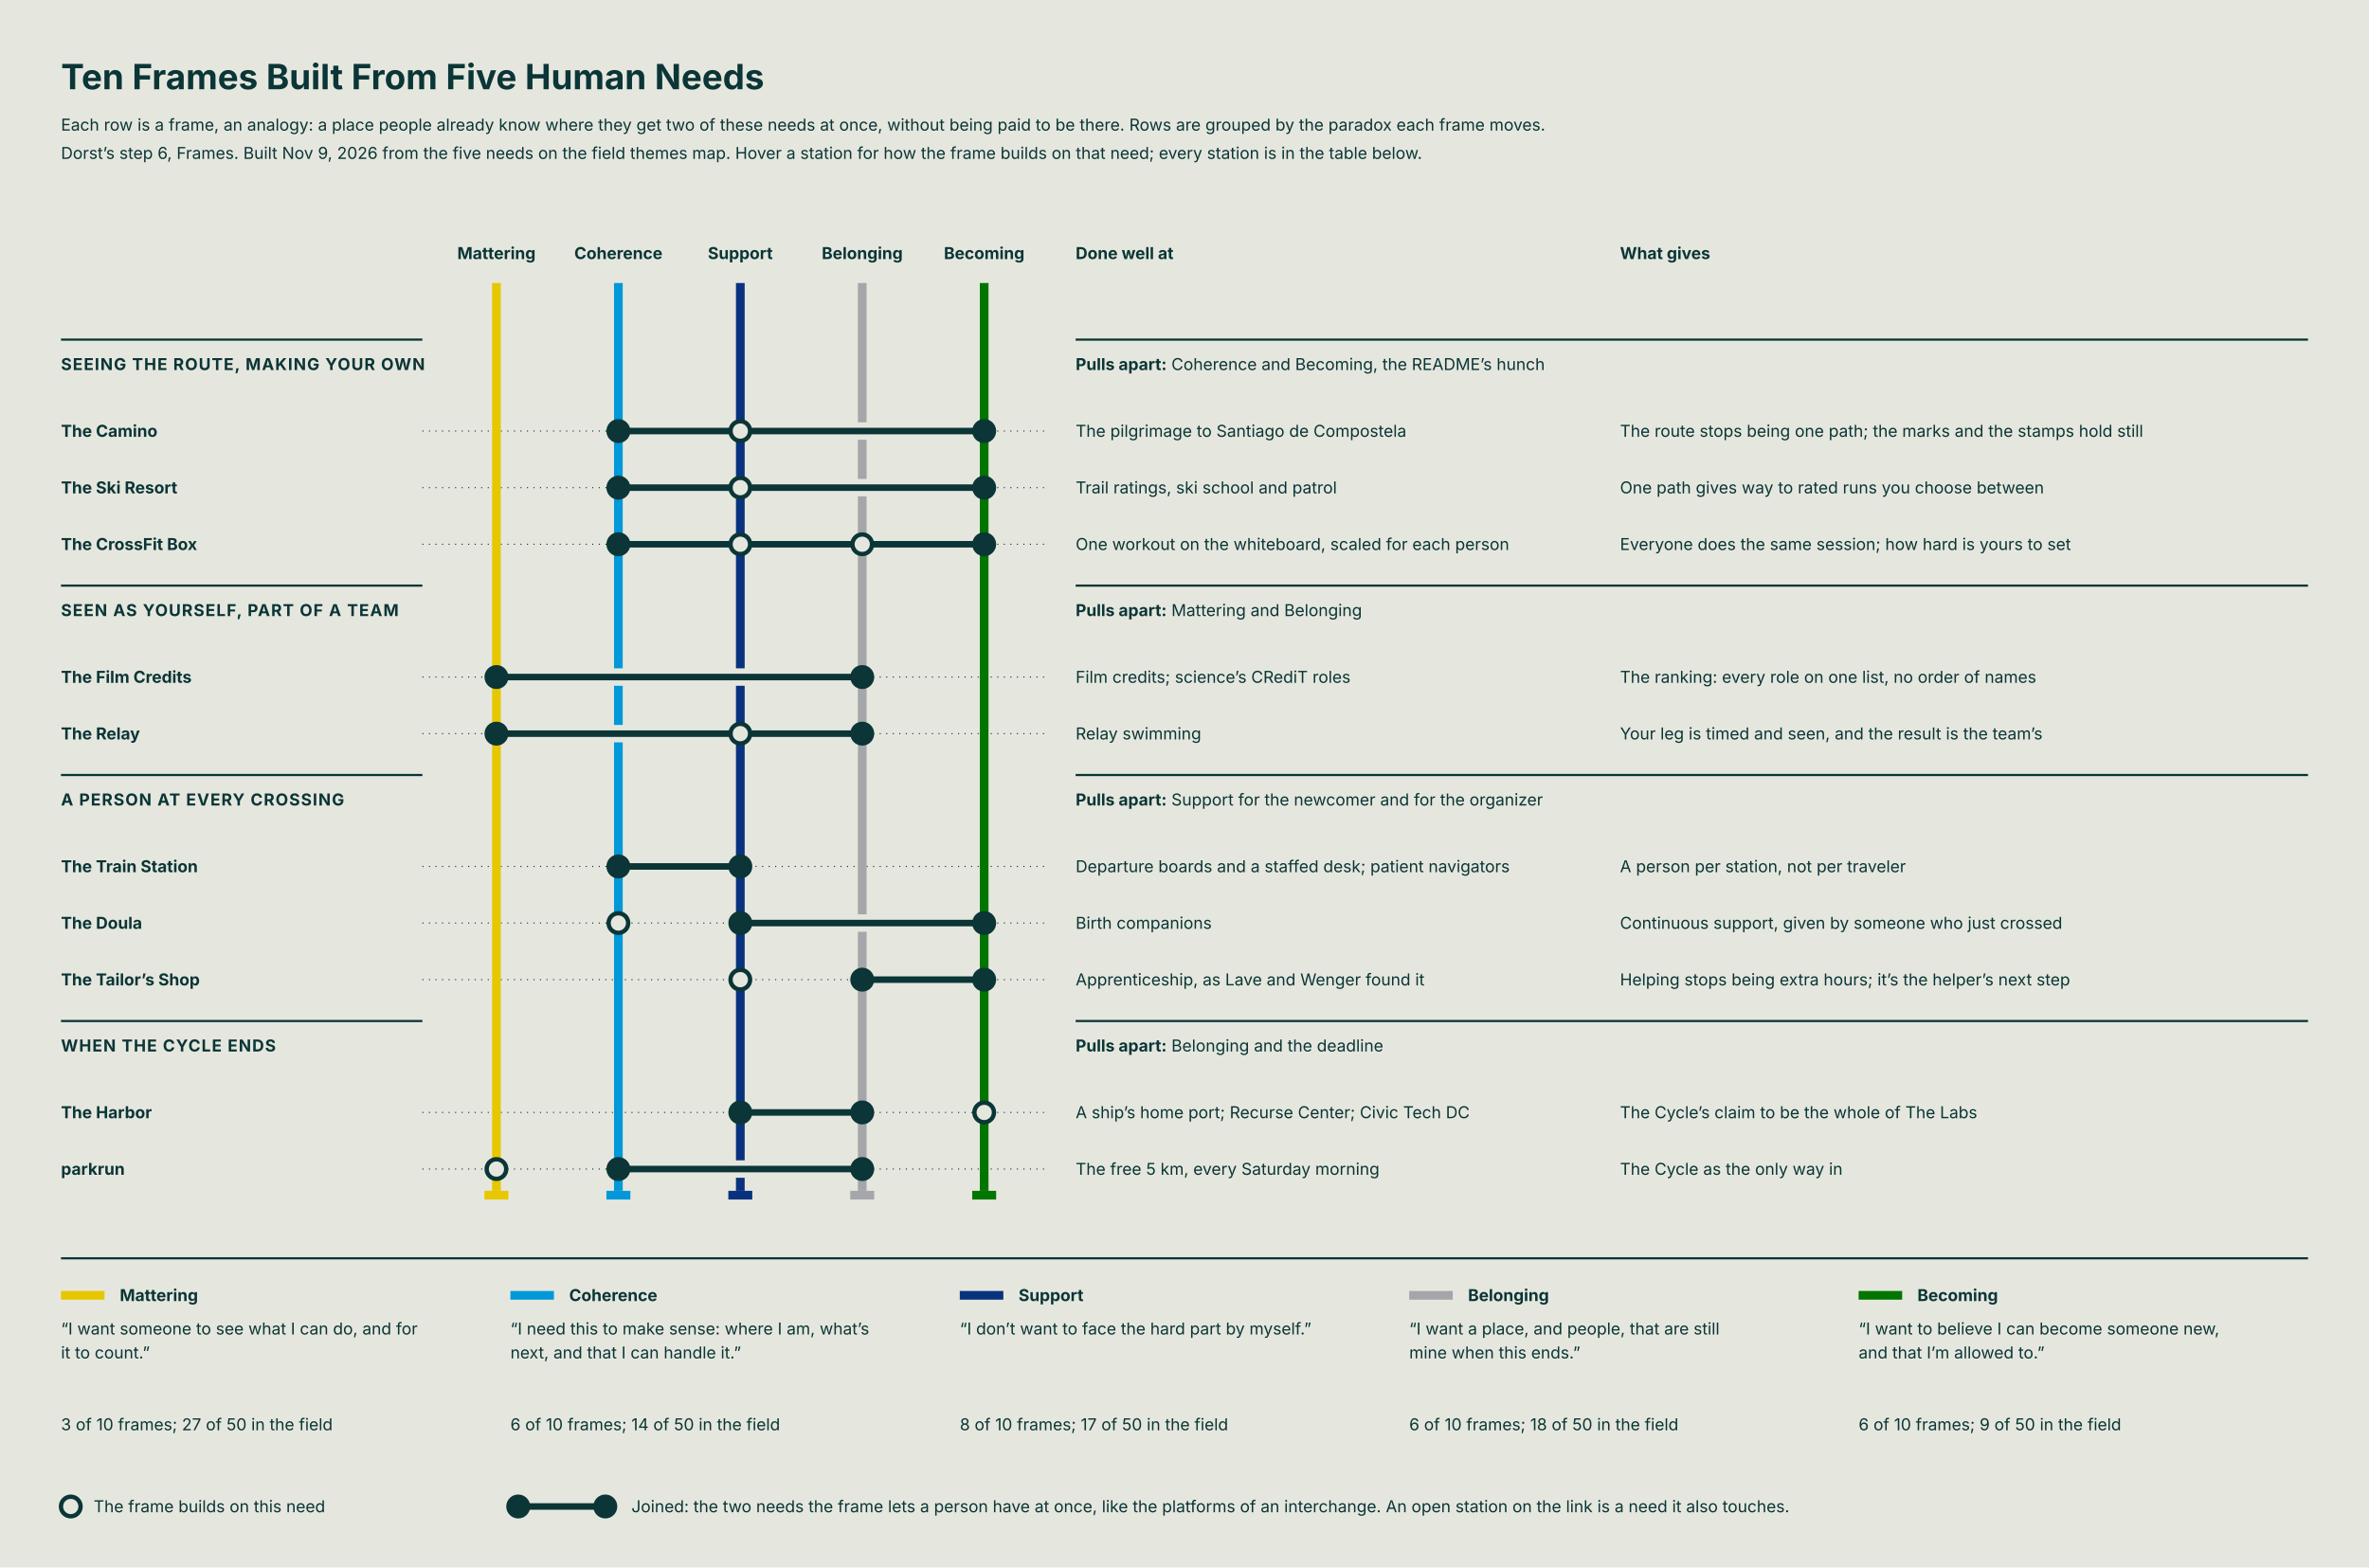
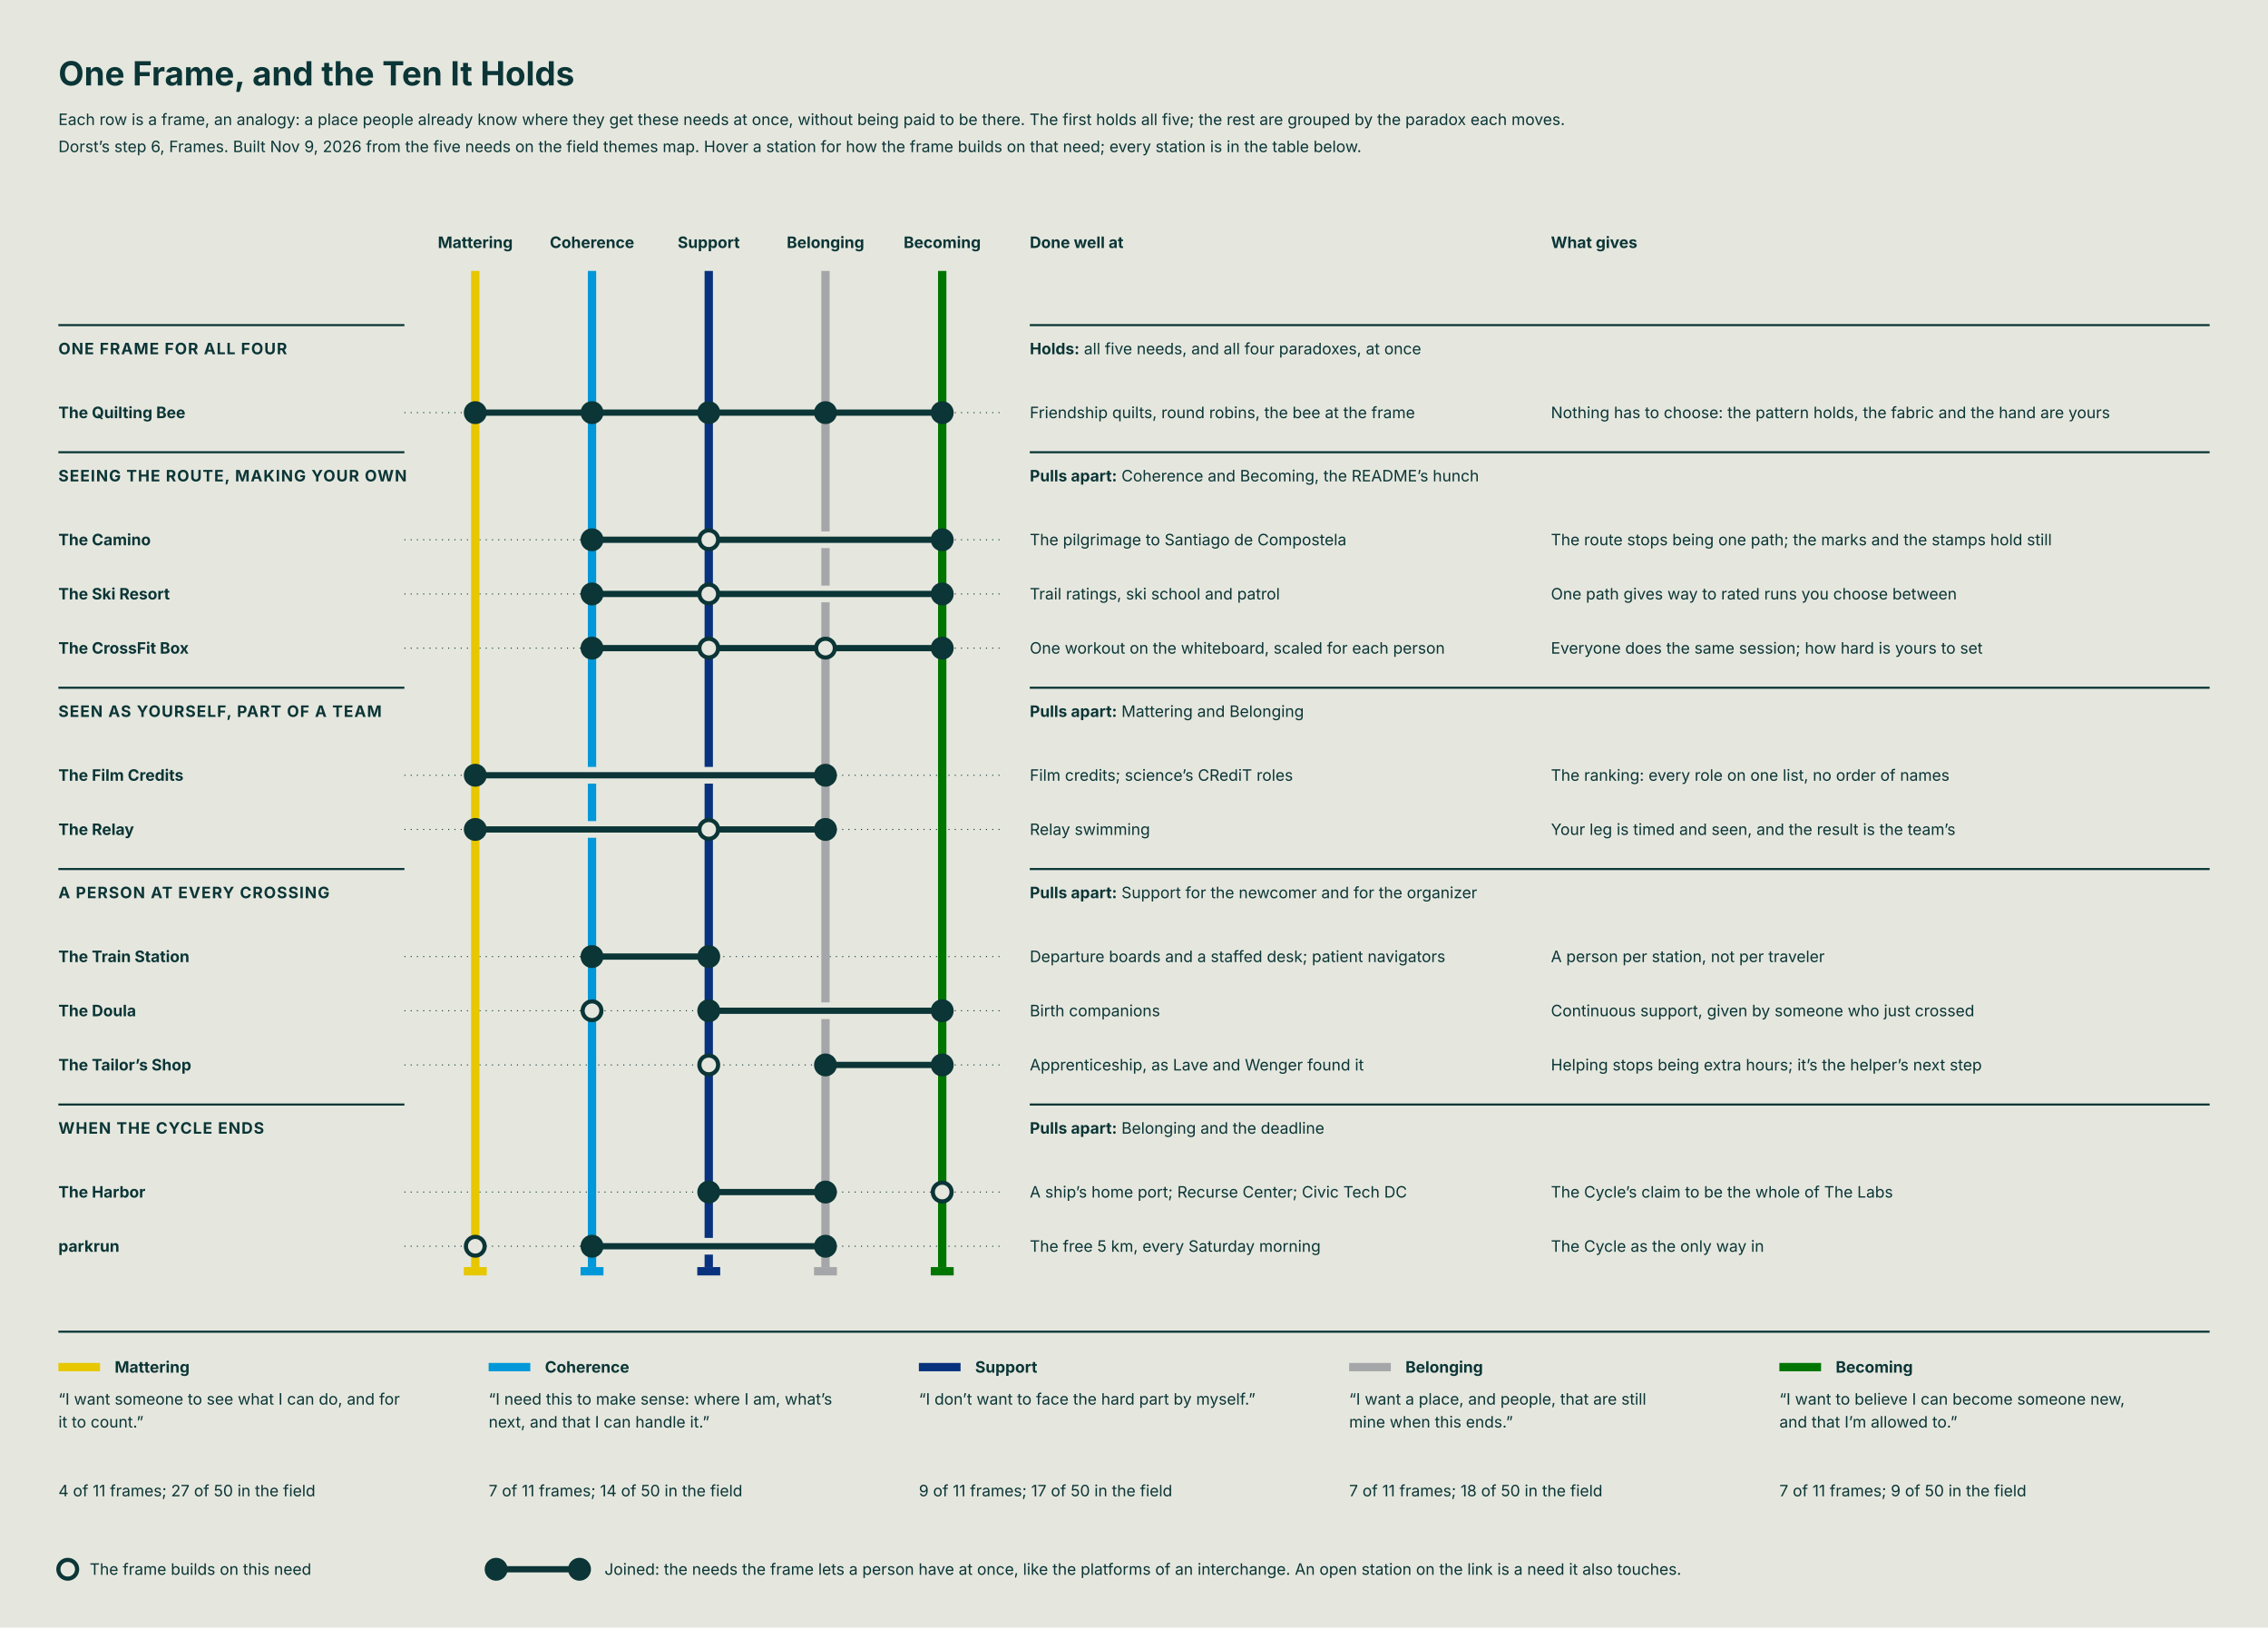
- <svg xmlns="http://www.w3.org/2000/svg" class="fmap" viewBox="0 0 2176 1440" role="img" aria-label="10 frames drawn on the five need lines, grouped by the paradox each one moves. A station marks a need the frame builds on; joined stations are the two needs it lets a person have at once. The table below lists every station." font-family="Inter, system-ui, sans-serif">
-   <rect width="2176" height="1440" fill="#e5e7de" />
-   <text x="56" y="82" font-size="32" font-weight="700" fill="#0b3536">Ten Frames Built From Five Human Needs</text>
-   <text x="56" y="120" font-size="15.118" fill="#0b3536">Each row is a frame, an analogy: a place people already know where they get two of these needs at once, without being paid to be there. Rows are grouped by the paradox each frame moves.</text>
+ <svg xmlns="http://www.w3.org/2000/svg" class="fmap" viewBox="0 0 2176 1562" role="img" aria-label="11 frames drawn on the five need lines: one that holds all five needs, then ten grouped by the paradox each one moves. A station marks a need the frame builds on; joined stations are the needs it lets a person have at once. The table below lists every station." font-family="Inter, system-ui, sans-serif">
+   <rect width="2176" height="1562" fill="#e5e7de" />
+   <text x="56" y="82" font-size="32" font-weight="700" fill="#0b3536">One Frame, and the Ten It Holds</text>
+   <text x="56" y="120" font-size="15.118" fill="#0b3536">Each row is a frame, an analogy: a place people already know where they get these needs at once, without being paid to be there. The first holds all five; the rest are grouped by the paradox each moves.</text>
  <text x="56" y="146" font-size="15.118" fill="#0b3536">Dorst’s step 6, Frames. Built Nov 9, 2026 from the five needs on the field themes map. Hover a station for how the frame builds on that need; every station is in the table below.</text>
  <text x="456" y="238" text-anchor="middle" font-size="15.118" font-weight="700" fill="#0b3536">Mattering</text>
  <text x="568" y="238" text-anchor="middle" font-size="15.118" font-weight="700" fill="#0b3536">Coherence</text>
  <text x="680" y="238" text-anchor="middle" font-size="15.118" font-weight="700" fill="#0b3536">Support</text>
  <text x="792" y="238" text-anchor="middle" font-size="15.118" font-weight="700" fill="#0b3536">Belonging</text>
  <text x="904" y="238" text-anchor="middle" font-size="15.118" font-weight="700" fill="#0b3536">Becoming</text>
  <text x="988" y="238" font-size="15.118" font-weight="700" fill="#0b3536">Done well at</text>
  <text x="1488" y="238" font-size="15.118" font-weight="700" fill="#0b3536">What gives</text>
  <line x1="388" y1="396.0" x2="964" y2="396.0" stroke="#0b3536" stroke-width="1" stroke-dasharray="1 5" />
-   <line x1="388" y1="448.0" x2="964" y2="448.0" stroke="#0b3536" stroke-width="1" stroke-dasharray="1 5" />
-   <line x1="388" y1="500.0" x2="964" y2="500.0" stroke="#0b3536" stroke-width="1" stroke-dasharray="1 5" />
+   <line x1="388" y1="518.0" x2="964" y2="518.0" stroke="#0b3536" stroke-width="1" stroke-dasharray="1 5" />
+   <line x1="388" y1="570.0" x2="964" y2="570.0" stroke="#0b3536" stroke-width="1" stroke-dasharray="1 5" />
  <line x1="388" y1="622.0" x2="964" y2="622.0" stroke="#0b3536" stroke-width="1" stroke-dasharray="1 5" />
-   <line x1="388" y1="674.0" x2="964" y2="674.0" stroke="#0b3536" stroke-width="1" stroke-dasharray="1 5" />
+   <line x1="388" y1="744.0" x2="964" y2="744.0" stroke="#0b3536" stroke-width="1" stroke-dasharray="1 5" />
  <line x1="388" y1="796.0" x2="964" y2="796.0" stroke="#0b3536" stroke-width="1" stroke-dasharray="1 5" />
-   <line x1="388" y1="848.0" x2="964" y2="848.0" stroke="#0b3536" stroke-width="1" stroke-dasharray="1 5" />
-   <line x1="388" y1="900.0" x2="964" y2="900.0" stroke="#0b3536" stroke-width="1" stroke-dasharray="1 5" />
+   <line x1="388" y1="918.0" x2="964" y2="918.0" stroke="#0b3536" stroke-width="1" stroke-dasharray="1 5" />
+   <line x1="388" y1="970.0" x2="964" y2="970.0" stroke="#0b3536" stroke-width="1" stroke-dasharray="1 5" />
  <line x1="388" y1="1022.0" x2="964" y2="1022.0" stroke="#0b3536" stroke-width="1" stroke-dasharray="1 5" />
-   <line x1="388" y1="1074.0" x2="964" y2="1074.0" stroke="#0b3536" stroke-width="1" stroke-dasharray="1 5" />
-   <line x1="456" y1="260" x2="456" y2="1094" stroke="#e6c700" stroke-width="8" stroke-linecap="butt" />
-   <rect x="445" y="1094" width="22" height="8" fill="#e6c700" />
-   <line x1="568" y1="260" x2="568" y2="1094" stroke="#0098d8" stroke-width="8" stroke-linecap="butt" />
-   <rect x="557" y="1094" width="22" height="8" fill="#0098d8" />
-   <line x1="680" y1="260" x2="680" y2="1094" stroke="#08327d" stroke-width="8" stroke-linecap="butt" />
-   <rect x="669" y="1094" width="22" height="8" fill="#08327d" />
-   <line x1="792" y1="260" x2="792" y2="1094" stroke="#a5a6a9" stroke-width="8" stroke-linecap="butt" />
-   <rect x="781" y="1094" width="22" height="8" fill="#a5a6a9" />
-   <line x1="904" y1="260" x2="904" y2="1094" stroke="#007500" stroke-width="8" stroke-linecap="butt" />
-   <rect x="893" y="1094" width="22" height="8" fill="#007500" />
+   <line x1="388" y1="1144.0" x2="964" y2="1144.0" stroke="#0b3536" stroke-width="1" stroke-dasharray="1 5" />
+   <line x1="388" y1="1196.0" x2="964" y2="1196.0" stroke="#0b3536" stroke-width="1" stroke-dasharray="1 5" />
+   <line x1="456" y1="260" x2="456" y2="1216" stroke="#e6c700" stroke-width="8" stroke-linecap="butt" />
+   <rect x="445" y="1216" width="22" height="8" fill="#e6c700" />
+   <line x1="568" y1="260" x2="568" y2="1216" stroke="#0098d8" stroke-width="8" stroke-linecap="butt" />
+   <rect x="557" y="1216" width="22" height="8" fill="#0098d8" />
+   <line x1="680" y1="260" x2="680" y2="1216" stroke="#08327d" stroke-width="8" stroke-linecap="butt" />
+   <rect x="669" y="1216" width="22" height="8" fill="#08327d" />
+   <line x1="792" y1="260" x2="792" y2="1216" stroke="#a5a6a9" stroke-width="8" stroke-linecap="butt" />
+   <rect x="781" y="1216" width="22" height="8" fill="#a5a6a9" />
+   <line x1="904" y1="260" x2="904" y2="1216" stroke="#007500" stroke-width="8" stroke-linecap="butt" />
+   <rect x="893" y="1216" width="22" height="8" fill="#007500" />
  <line x1="56" y1="312" x2="388" y2="312" stroke="#0b3536" stroke-width="2" />
  <line x1="988" y1="312" x2="2120" y2="312" stroke="#0b3536" stroke-width="2" />
-   <text x="56" y="340" font-size="15.118" font-weight="700" fill="#0b3536" letter-spacing=".06em">SEEING THE ROUTE, MAKING YOUR OWN</text>
+   <text x="56" y="340" font-size="15.118" font-weight="700" fill="#0b3536" letter-spacing=".06em">ONE FRAME FOR ALL FOUR</text>
  <text x="988" y="340" font-size="15.118" fill="#0b3536">
+     <tspan font-weight="700">Holds:</tspan> all five needs, and all four paradoxes, at once</text>
+   <line x1="56" y1="434" x2="388" y2="434" stroke="#0b3536" stroke-width="2" />
+   <line x1="988" y1="434" x2="2120" y2="434" stroke="#0b3536" stroke-width="2" />
+   <text x="56" y="462" font-size="15.118" font-weight="700" fill="#0b3536" letter-spacing=".06em">SEEING THE ROUTE, MAKING YOUR OWN</text>
+   <text x="988" y="462" font-size="15.118" fill="#0b3536">
    <tspan font-weight="700">Pulls apart:</tspan> Coherence and Becoming, the README’s hunch</text>
-   <line x1="56" y1="538" x2="388" y2="538" stroke="#0b3536" stroke-width="2" />
-   <line x1="988" y1="538" x2="2120" y2="538" stroke="#0b3536" stroke-width="2" />
-   <text x="56" y="566" font-size="15.118" font-weight="700" fill="#0b3536" letter-spacing=".06em">SEEN AS YOURSELF, PART OF A TEAM</text>
-   <text x="988" y="566" font-size="15.118" fill="#0b3536">
+   <line x1="56" y1="660" x2="388" y2="660" stroke="#0b3536" stroke-width="2" />
+   <line x1="988" y1="660" x2="2120" y2="660" stroke="#0b3536" stroke-width="2" />
+   <text x="56" y="688" font-size="15.118" font-weight="700" fill="#0b3536" letter-spacing=".06em">SEEN AS YOURSELF, PART OF A TEAM</text>
+   <text x="988" y="688" font-size="15.118" fill="#0b3536">
    <tspan font-weight="700">Pulls apart:</tspan> Mattering and Belonging</text>
-   <line x1="56" y1="712" x2="388" y2="712" stroke="#0b3536" stroke-width="2" />
-   <line x1="988" y1="712" x2="2120" y2="712" stroke="#0b3536" stroke-width="2" />
-   <text x="56" y="740" font-size="15.118" font-weight="700" fill="#0b3536" letter-spacing=".06em">A PERSON AT EVERY CROSSING</text>
-   <text x="988" y="740" font-size="15.118" fill="#0b3536">
+   <line x1="56" y1="834" x2="388" y2="834" stroke="#0b3536" stroke-width="2" />
+   <line x1="988" y1="834" x2="2120" y2="834" stroke="#0b3536" stroke-width="2" />
+   <text x="56" y="862" font-size="15.118" font-weight="700" fill="#0b3536" letter-spacing=".06em">A PERSON AT EVERY CROSSING</text>
+   <text x="988" y="862" font-size="15.118" fill="#0b3536">
    <tspan font-weight="700">Pulls apart:</tspan> Support for the newcomer and for the organizer</text>
-   <line x1="56" y1="938" x2="388" y2="938" stroke="#0b3536" stroke-width="2" />
-   <line x1="988" y1="938" x2="2120" y2="938" stroke="#0b3536" stroke-width="2" />
-   <text x="56" y="966" font-size="15.118" font-weight="700" fill="#0b3536" letter-spacing=".06em">WHEN THE CYCLE ENDS</text>
-   <text x="988" y="966" font-size="15.118" fill="#0b3536">
+   <line x1="56" y1="1060" x2="388" y2="1060" stroke="#0b3536" stroke-width="2" />
+   <line x1="988" y1="1060" x2="2120" y2="1060" stroke="#0b3536" stroke-width="2" />
+   <text x="56" y="1088" font-size="15.118" font-weight="700" fill="#0b3536" letter-spacing=".06em">WHEN THE CYCLE ENDS</text>
+   <text x="988" y="1088" font-size="15.118" fill="#0b3536">
    <tspan font-weight="700">Pulls apart:</tspan> Belonging and the deadline</text>
+   <a href="/blog/frames/#bee">
+     <text x="56" y="401.3" font-size="15.118" font-weight="700" fill="#0b3536">The Quilting Bee</text>
+   </a>
+   <line x1="456" y1="396.0" x2="904" y2="396.0" stroke="#e5e7de" stroke-width="16" />
+   <line x1="456" y1="396.0" x2="904" y2="396.0" stroke="#0b3536" stroke-width="6" />
+   <circle cx="456" cy="396.0" r="9" fill="#0b3536" stroke="#0b3536" stroke-width="4" />
+   <circle cx="568" cy="396.0" r="9" fill="#0b3536" stroke="#0b3536" stroke-width="4" />
+   <circle cx="680" cy="396.0" r="9" fill="#0b3536" stroke="#0b3536" stroke-width="4" />
+   <circle cx="792" cy="396.0" r="9" fill="#0b3536" stroke="#0b3536" stroke-width="4" />
+   <circle cx="904" cy="396.0" r="9" fill="#0b3536" stroke="#0b3536" stroke-width="4" />
+   <text x="988" y="401.3" font-size="15.118" fill="#0b3536">Friendship quilts, round robins, the bee at the frame</text>
+   <text x="1488" y="401.3" font-size="15.118" fill="#0b3536">Nothing has to choose: the pattern holds, the fabric and the hand are yours</text>
  <a href="/blog/frames/#camino">
-     <text x="56" y="401.3" font-size="15.118" font-weight="700" fill="#0b3536">The Camino</text>
-   </a>
-   <line x1="568" y1="396.0" x2="904" y2="396.0" stroke="#e5e7de" stroke-width="16" />
-   <line x1="568" y1="396.0" x2="904" y2="396.0" stroke="#0b3536" stroke-width="6" />
-   <circle cx="568" cy="396.0" r="9" fill="#0b3536" stroke="#0b3536" stroke-width="4" />
-   <circle cx="680" cy="396.0" r="9" fill="#e5e7de" stroke="#0b3536" stroke-width="4" />
-   <circle cx="904" cy="396.0" r="9" fill="#0b3536" stroke="#0b3536" stroke-width="4" />
-   <text x="988" y="401.3" font-size="15.118" fill="#0b3536">The pilgrimage to Santiago de Compostela</text>
-   <text x="1488" y="401.3" font-size="15.118" fill="#0b3536">The route stops being one path; the marks and the stamps hold still</text>
+     <text x="56" y="523.3" font-size="15.118" font-weight="700" fill="#0b3536">The Camino</text>
+   </a>
+   <line x1="568" y1="518.0" x2="904" y2="518.0" stroke="#e5e7de" stroke-width="16" />
+   <line x1="568" y1="518.0" x2="904" y2="518.0" stroke="#0b3536" stroke-width="6" />
+   <circle cx="568" cy="518.0" r="9" fill="#0b3536" stroke="#0b3536" stroke-width="4" />
+   <circle cx="680" cy="518.0" r="9" fill="#e5e7de" stroke="#0b3536" stroke-width="4" />
+   <circle cx="904" cy="518.0" r="9" fill="#0b3536" stroke="#0b3536" stroke-width="4" />
+   <text x="988" y="523.3" font-size="15.118" fill="#0b3536">The pilgrimage to Santiago de Compostela</text>
+   <text x="1488" y="523.3" font-size="15.118" fill="#0b3536">The route stops being one path; the marks and the stamps hold still</text>
  <a href="/blog/frames/#ski">
-     <text x="56" y="453.3" font-size="15.118" font-weight="700" fill="#0b3536">The Ski Resort</text>
-   </a>
-   <line x1="568" y1="448.0" x2="904" y2="448.0" stroke="#e5e7de" stroke-width="16" />
-   <line x1="568" y1="448.0" x2="904" y2="448.0" stroke="#0b3536" stroke-width="6" />
-   <circle cx="568" cy="448.0" r="9" fill="#0b3536" stroke="#0b3536" stroke-width="4" />
-   <circle cx="680" cy="448.0" r="9" fill="#e5e7de" stroke="#0b3536" stroke-width="4" />
-   <circle cx="904" cy="448.0" r="9" fill="#0b3536" stroke="#0b3536" stroke-width="4" />
-   <text x="988" y="453.3" font-size="15.118" fill="#0b3536">Trail ratings, ski school and patrol</text>
-   <text x="1488" y="453.3" font-size="15.118" fill="#0b3536">One path gives way to rated runs you choose between</text>
+     <text x="56" y="575.3" font-size="15.118" font-weight="700" fill="#0b3536">The Ski Resort</text>
+   </a>
+   <line x1="568" y1="570.0" x2="904" y2="570.0" stroke="#e5e7de" stroke-width="16" />
+   <line x1="568" y1="570.0" x2="904" y2="570.0" stroke="#0b3536" stroke-width="6" />
+   <circle cx="568" cy="570.0" r="9" fill="#0b3536" stroke="#0b3536" stroke-width="4" />
+   <circle cx="680" cy="570.0" r="9" fill="#e5e7de" stroke="#0b3536" stroke-width="4" />
+   <circle cx="904" cy="570.0" r="9" fill="#0b3536" stroke="#0b3536" stroke-width="4" />
+   <text x="988" y="575.3" font-size="15.118" fill="#0b3536">Trail ratings, ski school and patrol</text>
+   <text x="1488" y="575.3" font-size="15.118" fill="#0b3536">One path gives way to rated runs you choose between</text>
  <a href="/blog/frames/#crossfit">
-     <text x="56" y="505.3" font-size="15.118" font-weight="700" fill="#0b3536">The CrossFit Box</text>
-   </a>
-   <line x1="568" y1="500.0" x2="904" y2="500.0" stroke="#e5e7de" stroke-width="16" />
-   <line x1="568" y1="500.0" x2="904" y2="500.0" stroke="#0b3536" stroke-width="6" />
-   <circle cx="568" cy="500.0" r="9" fill="#0b3536" stroke="#0b3536" stroke-width="4" />
-   <circle cx="680" cy="500.0" r="9" fill="#e5e7de" stroke="#0b3536" stroke-width="4" />
-   <circle cx="792" cy="500.0" r="9" fill="#e5e7de" stroke="#0b3536" stroke-width="4" />
-   <circle cx="904" cy="500.0" r="9" fill="#0b3536" stroke="#0b3536" stroke-width="4" />
-   <text x="988" y="505.3" font-size="15.118" fill="#0b3536">One workout on the whiteboard, scaled for each person</text>
-   <text x="1488" y="505.3" font-size="15.118" fill="#0b3536">Everyone does the same session; how hard is yours to set</text>
+     <text x="56" y="627.3" font-size="15.118" font-weight="700" fill="#0b3536">The CrossFit Box</text>
+   </a>
+   <line x1="568" y1="622.0" x2="904" y2="622.0" stroke="#e5e7de" stroke-width="16" />
+   <line x1="568" y1="622.0" x2="904" y2="622.0" stroke="#0b3536" stroke-width="6" />
+   <circle cx="568" cy="622.0" r="9" fill="#0b3536" stroke="#0b3536" stroke-width="4" />
+   <circle cx="680" cy="622.0" r="9" fill="#e5e7de" stroke="#0b3536" stroke-width="4" />
+   <circle cx="792" cy="622.0" r="9" fill="#e5e7de" stroke="#0b3536" stroke-width="4" />
+   <circle cx="904" cy="622.0" r="9" fill="#0b3536" stroke="#0b3536" stroke-width="4" />
+   <text x="988" y="627.3" font-size="15.118" fill="#0b3536">One workout on the whiteboard, scaled for each person</text>
+   <text x="1488" y="627.3" font-size="15.118" fill="#0b3536">Everyone does the same session; how hard is yours to set</text>
  <a href="/blog/frames/#credits">
-     <text x="56" y="627.3" font-size="15.118" font-weight="700" fill="#0b3536">The Film Credits</text>
-   </a>
-   <line x1="456" y1="622.0" x2="792" y2="622.0" stroke="#e5e7de" stroke-width="16" />
-   <line x1="456" y1="622.0" x2="792" y2="622.0" stroke="#0b3536" stroke-width="6" />
-   <circle cx="456" cy="622.0" r="9" fill="#0b3536" stroke="#0b3536" stroke-width="4" />
-   <circle cx="792" cy="622.0" r="9" fill="#0b3536" stroke="#0b3536" stroke-width="4" />
-   <text x="988" y="627.3" font-size="15.118" fill="#0b3536">Film credits; science’s CRediT roles</text>
-   <text x="1488" y="627.3" font-size="15.118" fill="#0b3536">The ranking: every role on one list, no order of names</text>
+     <text x="56" y="749.3" font-size="15.118" font-weight="700" fill="#0b3536">The Film Credits</text>
+   </a>
+   <line x1="456" y1="744.0" x2="792" y2="744.0" stroke="#e5e7de" stroke-width="16" />
+   <line x1="456" y1="744.0" x2="792" y2="744.0" stroke="#0b3536" stroke-width="6" />
+   <circle cx="456" cy="744.0" r="9" fill="#0b3536" stroke="#0b3536" stroke-width="4" />
+   <circle cx="792" cy="744.0" r="9" fill="#0b3536" stroke="#0b3536" stroke-width="4" />
+   <text x="988" y="749.3" font-size="15.118" fill="#0b3536">Film credits; science’s CRediT roles</text>
+   <text x="1488" y="749.3" font-size="15.118" fill="#0b3536">The ranking: every role on one list, no order of names</text>
  <a href="/blog/frames/#relay">
-     <text x="56" y="679.3" font-size="15.118" font-weight="700" fill="#0b3536">The Relay</text>
-   </a>
-   <line x1="456" y1="674.0" x2="792" y2="674.0" stroke="#e5e7de" stroke-width="16" />
-   <line x1="456" y1="674.0" x2="792" y2="674.0" stroke="#0b3536" stroke-width="6" />
-   <circle cx="456" cy="674.0" r="9" fill="#0b3536" stroke="#0b3536" stroke-width="4" />
-   <circle cx="680" cy="674.0" r="9" fill="#e5e7de" stroke="#0b3536" stroke-width="4" />
-   <circle cx="792" cy="674.0" r="9" fill="#0b3536" stroke="#0b3536" stroke-width="4" />
-   <text x="988" y="679.3" font-size="15.118" fill="#0b3536">Relay swimming</text>
-   <text x="1488" y="679.3" font-size="15.118" fill="#0b3536">Your leg is timed and seen, and the result is the team’s</text>
+     <text x="56" y="801.3" font-size="15.118" font-weight="700" fill="#0b3536">The Relay</text>
+   </a>
+   <line x1="456" y1="796.0" x2="792" y2="796.0" stroke="#e5e7de" stroke-width="16" />
+   <line x1="456" y1="796.0" x2="792" y2="796.0" stroke="#0b3536" stroke-width="6" />
+   <circle cx="456" cy="796.0" r="9" fill="#0b3536" stroke="#0b3536" stroke-width="4" />
+   <circle cx="680" cy="796.0" r="9" fill="#e5e7de" stroke="#0b3536" stroke-width="4" />
+   <circle cx="792" cy="796.0" r="9" fill="#0b3536" stroke="#0b3536" stroke-width="4" />
+   <text x="988" y="801.3" font-size="15.118" fill="#0b3536">Relay swimming</text>
+   <text x="1488" y="801.3" font-size="15.118" fill="#0b3536">Your leg is timed and seen, and the result is the team’s</text>
  <a href="/blog/frames/#station">
-     <text x="56" y="801.3" font-size="15.118" font-weight="700" fill="#0b3536">The Train Station</text>
-   </a>
-   <line x1="568" y1="796.0" x2="680" y2="796.0" stroke="#e5e7de" stroke-width="16" />
-   <line x1="568" y1="796.0" x2="680" y2="796.0" stroke="#0b3536" stroke-width="6" />
-   <circle cx="568" cy="796.0" r="9" fill="#0b3536" stroke="#0b3536" stroke-width="4" />
-   <circle cx="680" cy="796.0" r="9" fill="#0b3536" stroke="#0b3536" stroke-width="4" />
-   <text x="988" y="801.3" font-size="15.118" fill="#0b3536">Departure boards and a staffed desk; patient navigators</text>
-   <text x="1488" y="801.3" font-size="15.118" fill="#0b3536">A person per station, not per traveler</text>
+     <text x="56" y="923.3" font-size="15.118" font-weight="700" fill="#0b3536">The Train Station</text>
+   </a>
+   <line x1="568" y1="918.0" x2="680" y2="918.0" stroke="#e5e7de" stroke-width="16" />
+   <line x1="568" y1="918.0" x2="680" y2="918.0" stroke="#0b3536" stroke-width="6" />
+   <circle cx="568" cy="918.0" r="9" fill="#0b3536" stroke="#0b3536" stroke-width="4" />
+   <circle cx="680" cy="918.0" r="9" fill="#0b3536" stroke="#0b3536" stroke-width="4" />
+   <text x="988" y="923.3" font-size="15.118" fill="#0b3536">Departure boards and a staffed desk; patient navigators</text>
+   <text x="1488" y="923.3" font-size="15.118" fill="#0b3536">A person per station, not per traveler</text>
  <a href="/blog/frames/#doula">
-     <text x="56" y="853.3" font-size="15.118" font-weight="700" fill="#0b3536">The Doula</text>
-   </a>
-   <line x1="680" y1="848.0" x2="904" y2="848.0" stroke="#e5e7de" stroke-width="16" />
-   <line x1="680" y1="848.0" x2="904" y2="848.0" stroke="#0b3536" stroke-width="6" />
-   <circle cx="568" cy="848.0" r="9" fill="#e5e7de" stroke="#0b3536" stroke-width="4" />
-   <circle cx="680" cy="848.0" r="9" fill="#0b3536" stroke="#0b3536" stroke-width="4" />
-   <circle cx="904" cy="848.0" r="9" fill="#0b3536" stroke="#0b3536" stroke-width="4" />
-   <text x="988" y="853.3" font-size="15.118" fill="#0b3536">Birth companions</text>
-   <text x="1488" y="853.3" font-size="15.118" fill="#0b3536">Continuous support, given by someone who just crossed</text>
+     <text x="56" y="975.3" font-size="15.118" font-weight="700" fill="#0b3536">The Doula</text>
+   </a>
+   <line x1="680" y1="970.0" x2="904" y2="970.0" stroke="#e5e7de" stroke-width="16" />
+   <line x1="680" y1="970.0" x2="904" y2="970.0" stroke="#0b3536" stroke-width="6" />
+   <circle cx="568" cy="970.0" r="9" fill="#e5e7de" stroke="#0b3536" stroke-width="4" />
+   <circle cx="680" cy="970.0" r="9" fill="#0b3536" stroke="#0b3536" stroke-width="4" />
+   <circle cx="904" cy="970.0" r="9" fill="#0b3536" stroke="#0b3536" stroke-width="4" />
+   <text x="988" y="975.3" font-size="15.118" fill="#0b3536">Birth companions</text>
+   <text x="1488" y="975.3" font-size="15.118" fill="#0b3536">Continuous support, given by someone who just crossed</text>
  <a href="/blog/frames/#tailor">
-     <text x="56" y="905.3" font-size="15.118" font-weight="700" fill="#0b3536">The Tailor’s Shop</text>
-   </a>
-   <line x1="792" y1="900.0" x2="904" y2="900.0" stroke="#e5e7de" stroke-width="16" />
-   <line x1="792" y1="900.0" x2="904" y2="900.0" stroke="#0b3536" stroke-width="6" />
-   <circle cx="680" cy="900.0" r="9" fill="#e5e7de" stroke="#0b3536" stroke-width="4" />
-   <circle cx="792" cy="900.0" r="9" fill="#0b3536" stroke="#0b3536" stroke-width="4" />
-   <circle cx="904" cy="900.0" r="9" fill="#0b3536" stroke="#0b3536" stroke-width="4" />
-   <text x="988" y="905.3" font-size="15.118" fill="#0b3536">Apprenticeship, as Lave and Wenger found it</text>
-   <text x="1488" y="905.3" font-size="15.118" fill="#0b3536">Helping stops being extra hours; it’s the helper’s next step</text>
+     <text x="56" y="1027.3" font-size="15.118" font-weight="700" fill="#0b3536">The Tailor’s Shop</text>
+   </a>
+   <line x1="792" y1="1022.0" x2="904" y2="1022.0" stroke="#e5e7de" stroke-width="16" />
+   <line x1="792" y1="1022.0" x2="904" y2="1022.0" stroke="#0b3536" stroke-width="6" />
+   <circle cx="680" cy="1022.0" r="9" fill="#e5e7de" stroke="#0b3536" stroke-width="4" />
+   <circle cx="792" cy="1022.0" r="9" fill="#0b3536" stroke="#0b3536" stroke-width="4" />
+   <circle cx="904" cy="1022.0" r="9" fill="#0b3536" stroke="#0b3536" stroke-width="4" />
+   <text x="988" y="1027.3" font-size="15.118" fill="#0b3536">Apprenticeship, as Lave and Wenger found it</text>
+   <text x="1488" y="1027.3" font-size="15.118" fill="#0b3536">Helping stops being extra hours; it’s the helper’s next step</text>
  <a href="/blog/frames/#harbor">
-     <text x="56" y="1027.3" font-size="15.118" font-weight="700" fill="#0b3536">The Harbor</text>
-   </a>
-   <line x1="680" y1="1022.0" x2="792" y2="1022.0" stroke="#e5e7de" stroke-width="16" />
-   <line x1="680" y1="1022.0" x2="792" y2="1022.0" stroke="#0b3536" stroke-width="6" />
-   <circle cx="680" cy="1022.0" r="9" fill="#0b3536" stroke="#0b3536" stroke-width="4" />
-   <circle cx="792" cy="1022.0" r="9" fill="#0b3536" stroke="#0b3536" stroke-width="4" />
-   <circle cx="904" cy="1022.0" r="9" fill="#e5e7de" stroke="#0b3536" stroke-width="4" />
-   <text x="988" y="1027.3" font-size="15.118" fill="#0b3536">A ship’s home port; Recurse Center; Civic Tech DC</text>
-   <text x="1488" y="1027.3" font-size="15.118" fill="#0b3536">The Cycle’s claim to be the whole of The Labs</text>
+     <text x="56" y="1149.3" font-size="15.118" font-weight="700" fill="#0b3536">The Harbor</text>
+   </a>
+   <line x1="680" y1="1144.0" x2="792" y2="1144.0" stroke="#e5e7de" stroke-width="16" />
+   <line x1="680" y1="1144.0" x2="792" y2="1144.0" stroke="#0b3536" stroke-width="6" />
+   <circle cx="680" cy="1144.0" r="9" fill="#0b3536" stroke="#0b3536" stroke-width="4" />
+   <circle cx="792" cy="1144.0" r="9" fill="#0b3536" stroke="#0b3536" stroke-width="4" />
+   <circle cx="904" cy="1144.0" r="9" fill="#e5e7de" stroke="#0b3536" stroke-width="4" />
+   <text x="988" y="1149.3" font-size="15.118" fill="#0b3536">A ship’s home port; Recurse Center; Civic Tech DC</text>
+   <text x="1488" y="1149.3" font-size="15.118" fill="#0b3536">The Cycle’s claim to be the whole of The Labs</text>
  <a href="/blog/frames/#parkrun">
-     <text x="56" y="1079.3" font-size="15.118" font-weight="700" fill="#0b3536">parkrun</text>
-   </a>
-   <line x1="568" y1="1074.0" x2="792" y2="1074.0" stroke="#e5e7de" stroke-width="16" />
-   <line x1="568" y1="1074.0" x2="792" y2="1074.0" stroke="#0b3536" stroke-width="6" />
-   <circle cx="456" cy="1074.0" r="9" fill="#e5e7de" stroke="#0b3536" stroke-width="4" />
-   <circle cx="568" cy="1074.0" r="9" fill="#0b3536" stroke="#0b3536" stroke-width="4" />
-   <circle cx="792" cy="1074.0" r="9" fill="#0b3536" stroke="#0b3536" stroke-width="4" />
-   <text x="988" y="1079.3" font-size="15.118" fill="#0b3536">The free 5 km, every Saturday morning</text>
-   <text x="1488" y="1079.3" font-size="15.118" fill="#0b3536">The Cycle as the only way in</text>
-   <line x1="56" y1="1156" x2="2120" y2="1156" stroke="#0b3536" stroke-width="2" />
-   <line x1="56.0" y1="1190" x2="96.0" y2="1190" stroke="#e6c700" stroke-width="8" />
-   <text x="110.0" y="1195.3" font-size="15.118" font-weight="700" fill="#0b3536">Mattering</text>
-   <text x="56.0" y="1226" font-size="15.118" fill="#0b3536">“I want someone to see what I can do, and for</text>
-   <text x="56.0" y="1248" font-size="15.118" fill="#0b3536">it to count.”</text>
-   <text x="56.0" y="1314" font-size="15.118" fill="#0b3536">3 of 10 frames; 27 of 50 in the field</text>
-   <line x1="468.8" y1="1190" x2="508.8" y2="1190" stroke="#0098d8" stroke-width="8" />
-   <text x="522.8" y="1195.3" font-size="15.118" font-weight="700" fill="#0b3536">Coherence</text>
-   <text x="468.8" y="1226" font-size="15.118" fill="#0b3536">“I need this to make sense: where I am, what’s</text>
-   <text x="468.8" y="1248" font-size="15.118" fill="#0b3536">next, and that I can handle it.”</text>
-   <text x="468.8" y="1314" font-size="15.118" fill="#0b3536">6 of 10 frames; 14 of 50 in the field</text>
-   <line x1="881.6" y1="1190" x2="921.6" y2="1190" stroke="#08327d" stroke-width="8" />
-   <text x="935.6" y="1195.3" font-size="15.118" font-weight="700" fill="#0b3536">Support</text>
-   <text x="881.6" y="1226" font-size="15.118" fill="#0b3536">“I don’t want to face the hard part by myself.”</text>
-   <text x="881.6" y="1314" font-size="15.118" fill="#0b3536">8 of 10 frames; 17 of 50 in the field</text>
-   <line x1="1294.4" y1="1190" x2="1334.4" y2="1190" stroke="#a5a6a9" stroke-width="8" />
-   <text x="1348.4" y="1195.3" font-size="15.118" font-weight="700" fill="#0b3536">Belonging</text>
-   <text x="1294.4" y="1226" font-size="15.118" fill="#0b3536">“I want a place, and people, that are still</text>
-   <text x="1294.4" y="1248" font-size="15.118" fill="#0b3536">mine when this ends.”</text>
-   <text x="1294.4" y="1314" font-size="15.118" fill="#0b3536">6 of 10 frames; 18 of 50 in the field</text>
-   <line x1="1707.2" y1="1190" x2="1747.2" y2="1190" stroke="#007500" stroke-width="8" />
-   <text x="1761.2" y="1195.3" font-size="15.118" font-weight="700" fill="#0b3536">Becoming</text>
-   <text x="1707.2" y="1226" font-size="15.118" fill="#0b3536">“I want to believe I can become someone new,</text>
-   <text x="1707.2" y="1248" font-size="15.118" fill="#0b3536">and that I’m allowed to.”</text>
-   <text x="1707.2" y="1314" font-size="15.118" fill="#0b3536">6 of 10 frames; 9 of 50 in the field</text>
-   <circle cx="65" cy="1384" r="9" fill="#e5e7de" stroke="#0b3536" stroke-width="4" />
-   <text x="86" y="1389.3" font-size="15.118" fill="#0b3536">The frame builds on this need</text>
-   <line x1="476" y1="1384" x2="556" y2="1384" stroke="#0b3536" stroke-width="6" />
-   <circle cx="476" cy="1384" r="9" fill="#0b3536" stroke="#0b3536" stroke-width="4" />
-   <circle cx="556" cy="1384" r="9" fill="#0b3536" stroke="#0b3536" stroke-width="4" />
-   <text x="580" y="1389.3" font-size="15.118" fill="#0b3536">Joined: the two needs the frame lets a person have at once, like the platforms of an interchange. An open station on the link is a need it also touches.</text>
+     <text x="56" y="1201.3" font-size="15.118" font-weight="700" fill="#0b3536">parkrun</text>
+   </a>
+   <line x1="568" y1="1196.0" x2="792" y2="1196.0" stroke="#e5e7de" stroke-width="16" />
+   <line x1="568" y1="1196.0" x2="792" y2="1196.0" stroke="#0b3536" stroke-width="6" />
+   <circle cx="456" cy="1196.0" r="9" fill="#e5e7de" stroke="#0b3536" stroke-width="4" />
+   <circle cx="568" cy="1196.0" r="9" fill="#0b3536" stroke="#0b3536" stroke-width="4" />
+   <circle cx="792" cy="1196.0" r="9" fill="#0b3536" stroke="#0b3536" stroke-width="4" />
+   <text x="988" y="1201.3" font-size="15.118" fill="#0b3536">The free 5 km, every Saturday morning</text>
+   <text x="1488" y="1201.3" font-size="15.118" fill="#0b3536">The Cycle as the only way in</text>
+   <line x1="56" y1="1278" x2="2120" y2="1278" stroke="#0b3536" stroke-width="2" />
+   <line x1="56.0" y1="1312" x2="96.0" y2="1312" stroke="#e6c700" stroke-width="8" />
+   <text x="110.0" y="1317.3" font-size="15.118" font-weight="700" fill="#0b3536">Mattering</text>
+   <text x="56.0" y="1348" font-size="15.118" fill="#0b3536">“I want someone to see what I can do, and for</text>
+   <text x="56.0" y="1370" font-size="15.118" fill="#0b3536">it to count.”</text>
+   <text x="56.0" y="1436" font-size="15.118" fill="#0b3536">4 of 11 frames; 27 of 50 in the field</text>
+   <line x1="468.8" y1="1312" x2="508.8" y2="1312" stroke="#0098d8" stroke-width="8" />
+   <text x="522.8" y="1317.3" font-size="15.118" font-weight="700" fill="#0b3536">Coherence</text>
+   <text x="468.8" y="1348" font-size="15.118" fill="#0b3536">“I need this to make sense: where I am, what’s</text>
+   <text x="468.8" y="1370" font-size="15.118" fill="#0b3536">next, and that I can handle it.”</text>
+   <text x="468.8" y="1436" font-size="15.118" fill="#0b3536">7 of 11 frames; 14 of 50 in the field</text>
+   <line x1="881.6" y1="1312" x2="921.6" y2="1312" stroke="#08327d" stroke-width="8" />
+   <text x="935.6" y="1317.3" font-size="15.118" font-weight="700" fill="#0b3536">Support</text>
+   <text x="881.6" y="1348" font-size="15.118" fill="#0b3536">“I don’t want to face the hard part by myself.”</text>
+   <text x="881.6" y="1436" font-size="15.118" fill="#0b3536">9 of 11 frames; 17 of 50 in the field</text>
+   <line x1="1294.4" y1="1312" x2="1334.4" y2="1312" stroke="#a5a6a9" stroke-width="8" />
+   <text x="1348.4" y="1317.3" font-size="15.118" font-weight="700" fill="#0b3536">Belonging</text>
+   <text x="1294.4" y="1348" font-size="15.118" fill="#0b3536">“I want a place, and people, that are still</text>
+   <text x="1294.4" y="1370" font-size="15.118" fill="#0b3536">mine when this ends.”</text>
+   <text x="1294.4" y="1436" font-size="15.118" fill="#0b3536">7 of 11 frames; 18 of 50 in the field</text>
+   <line x1="1707.2" y1="1312" x2="1747.2" y2="1312" stroke="#007500" stroke-width="8" />
+   <text x="1761.2" y="1317.3" font-size="15.118" font-weight="700" fill="#0b3536">Becoming</text>
+   <text x="1707.2" y="1348" font-size="15.118" fill="#0b3536">“I want to believe I can become someone new,</text>
+   <text x="1707.2" y="1370" font-size="15.118" fill="#0b3536">and that I’m allowed to.”</text>
+   <text x="1707.2" y="1436" font-size="15.118" fill="#0b3536">7 of 11 frames; 9 of 50 in the field</text>
+   <circle cx="65" cy="1506" r="9" fill="#e5e7de" stroke="#0b3536" stroke-width="4" />
+   <text x="86" y="1511.3" font-size="15.118" fill="#0b3536">The frame builds on this need</text>
+   <line x1="476" y1="1506" x2="556" y2="1506" stroke="#0b3536" stroke-width="6" />
+   <circle cx="476" cy="1506" r="9" fill="#0b3536" stroke="#0b3536" stroke-width="4" />
+   <circle cx="556" cy="1506" r="9" fill="#0b3536" stroke="#0b3536" stroke-width="4" />
+   <text x="580" y="1511.3" font-size="15.118" fill="#0b3536">Joined: the needs the frame lets a person have at once, like the platforms of an interchange. An open station on the link is a need it also touches.</text>
</svg>
